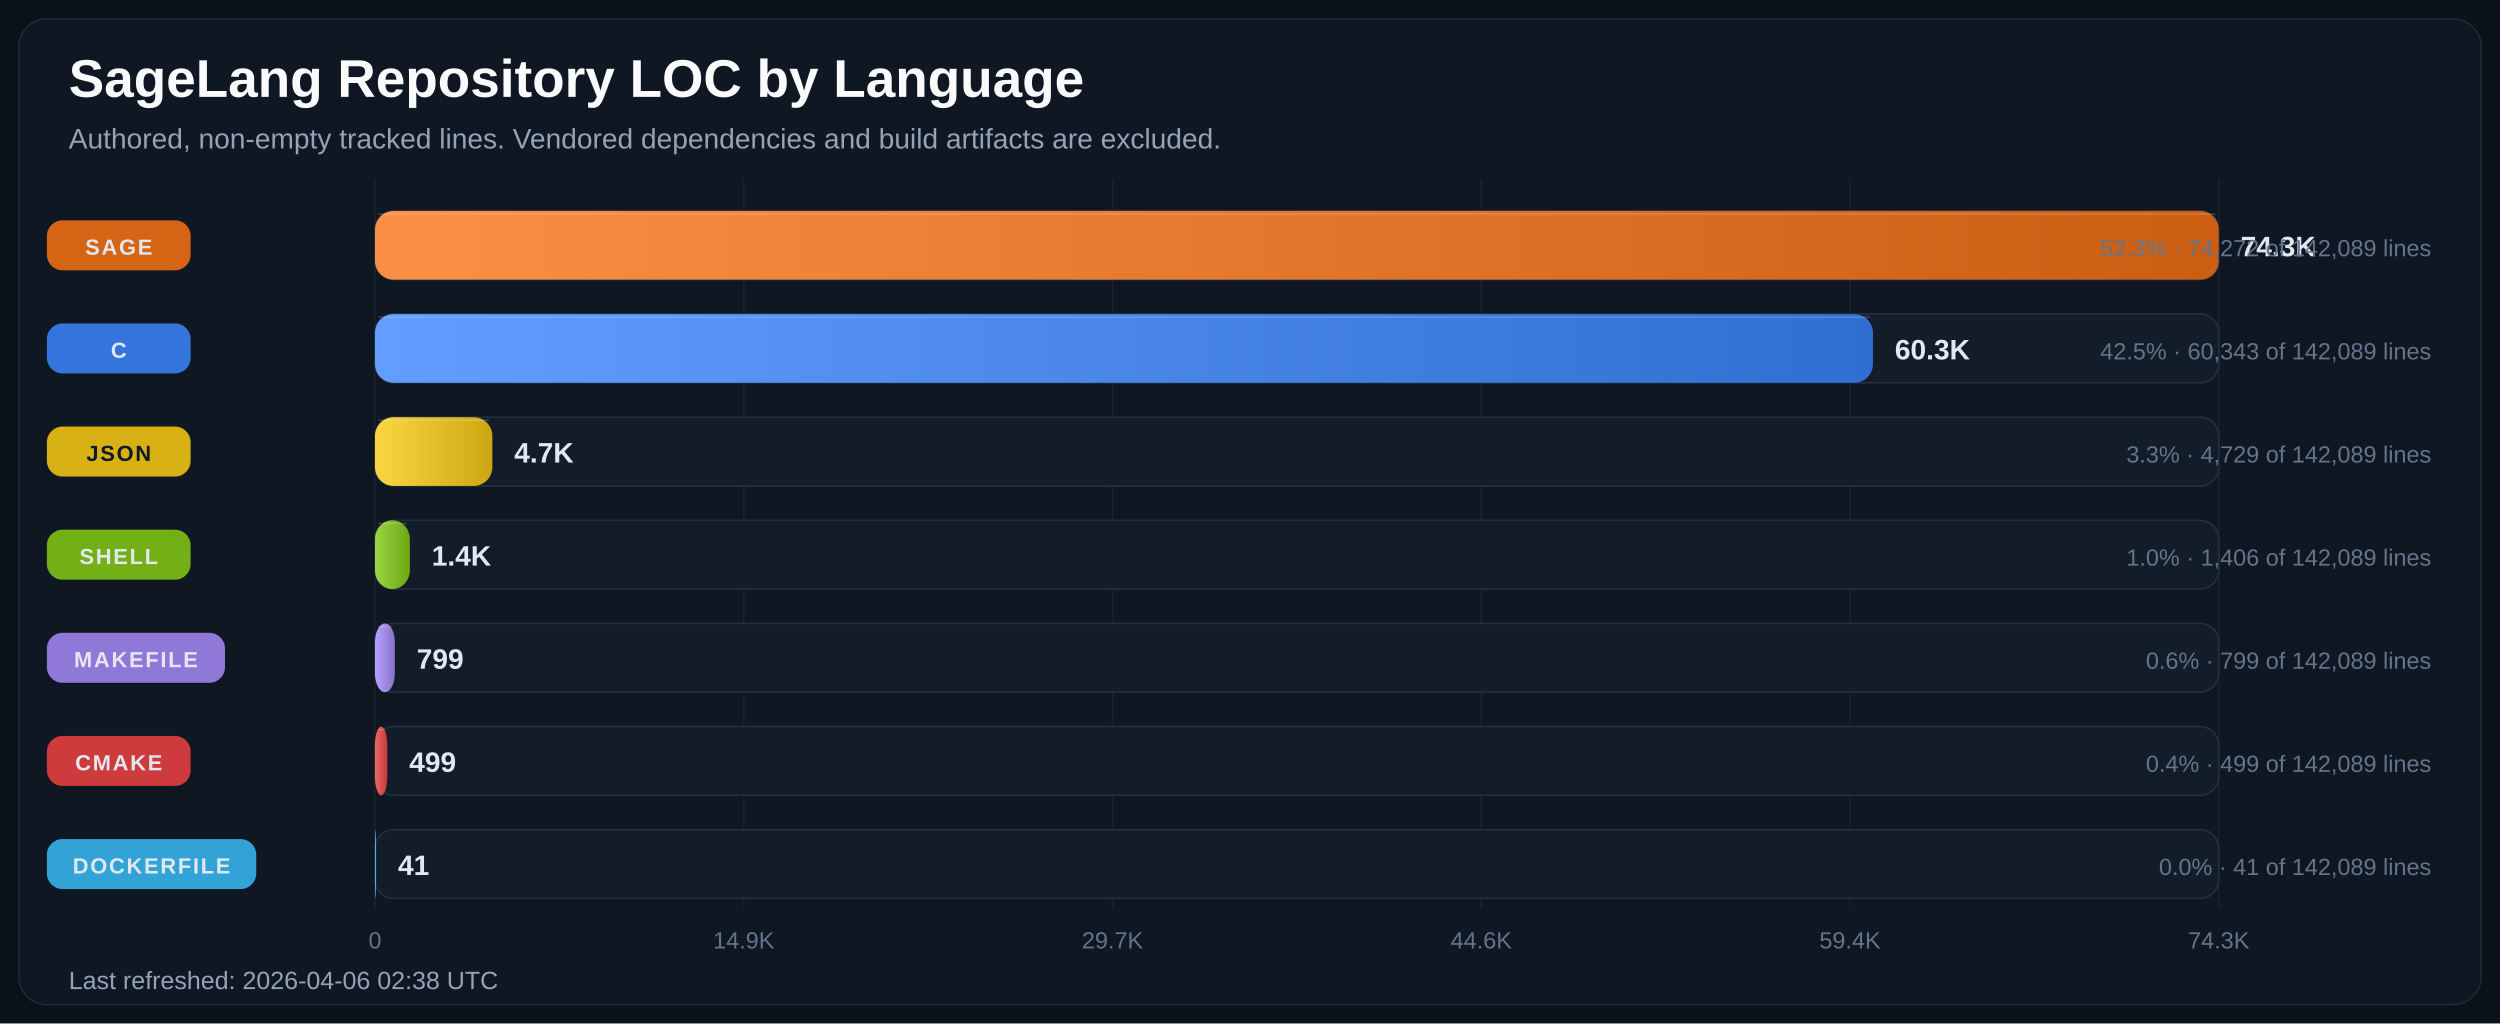
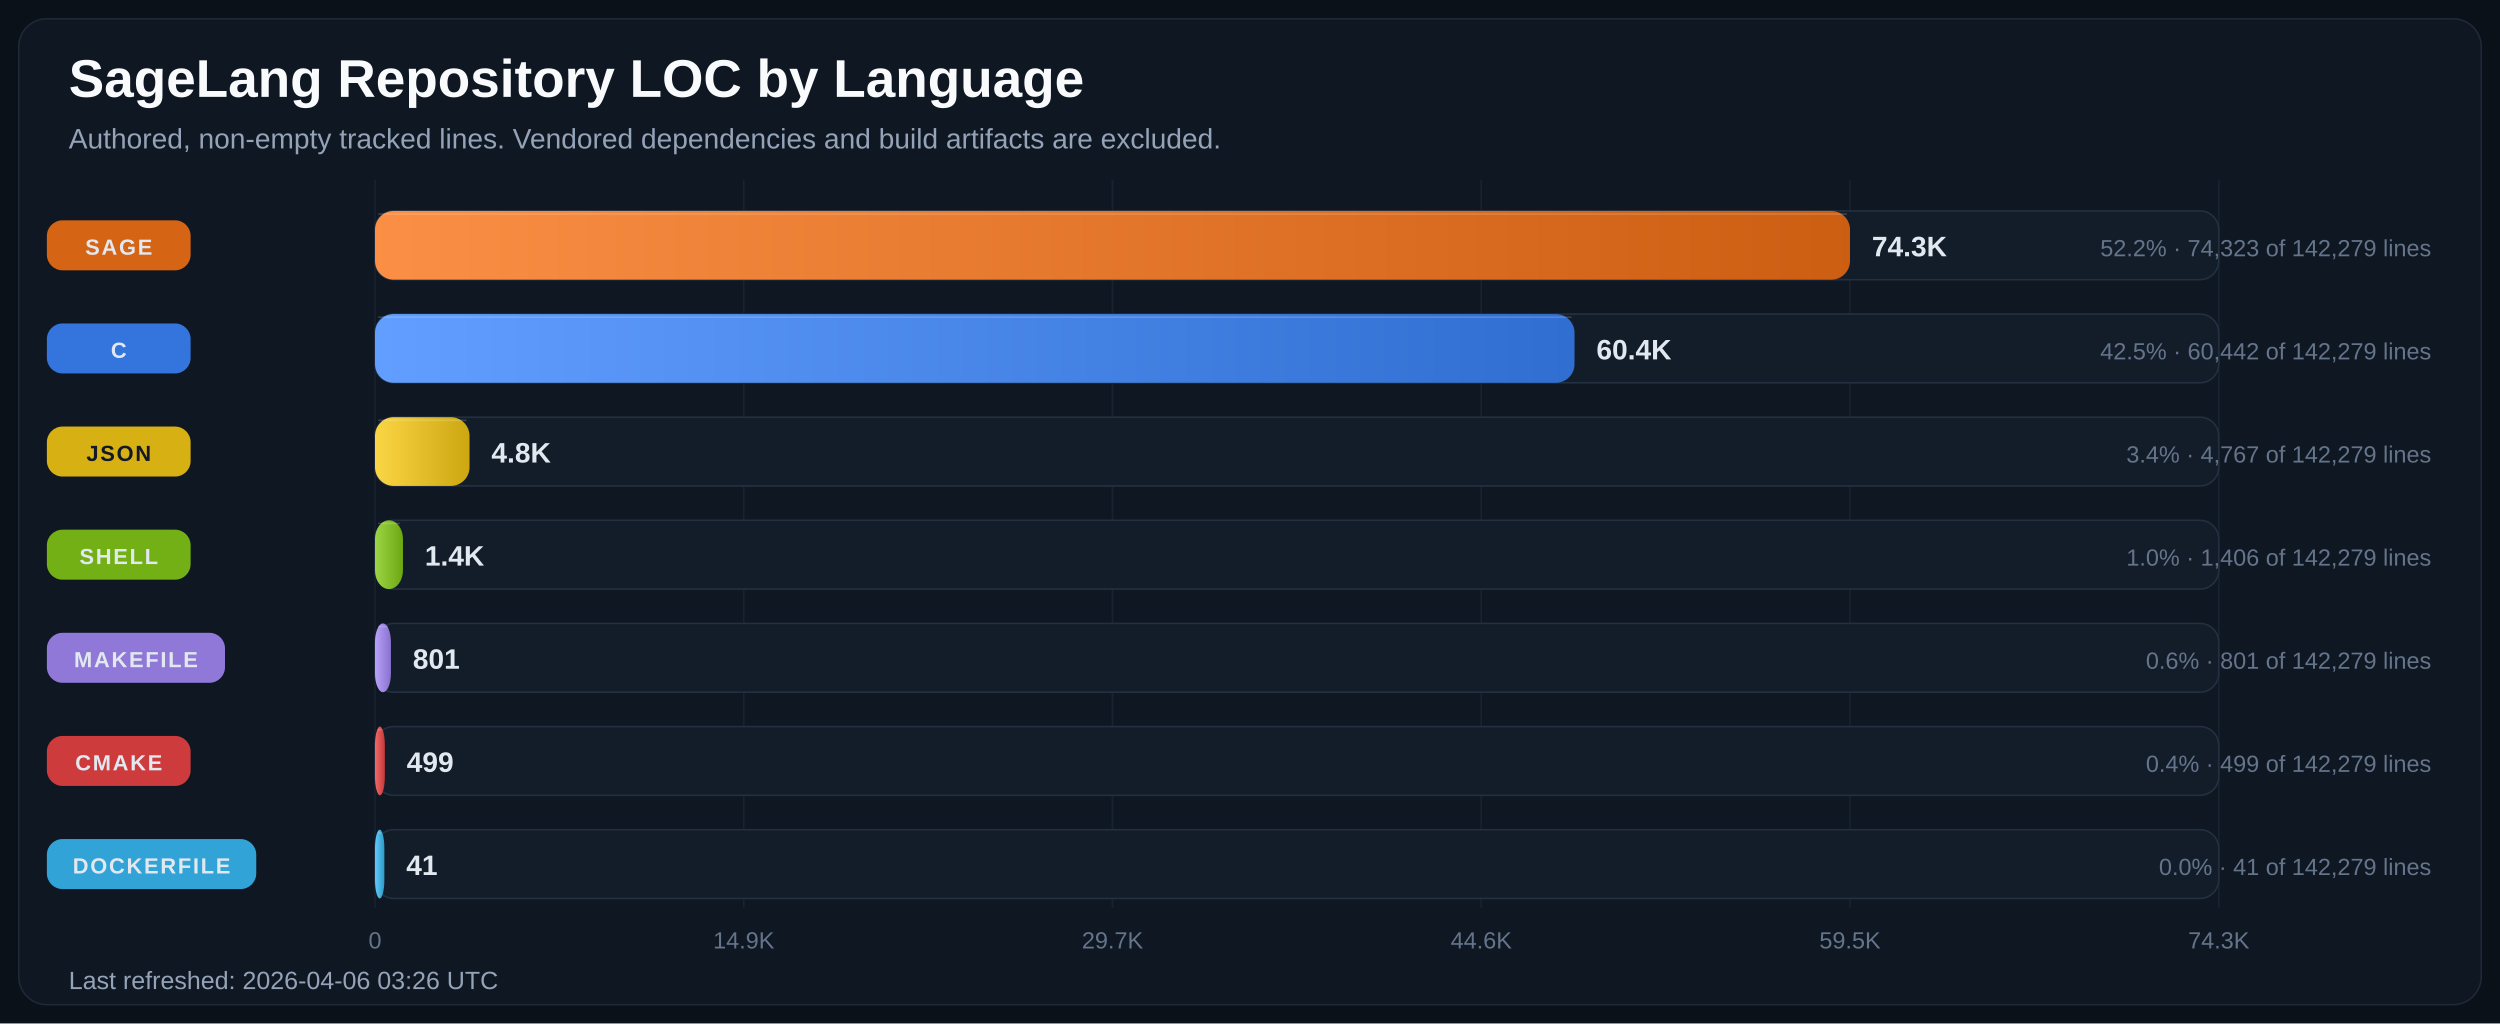
<svg xmlns="http://www.w3.org/2000/svg" width="1600" height="655" viewBox="0 0 1600 655" role="img" aria-labelledby="title desc">
  <defs>
    <linearGradient id="bar-gradient-0" x1="0%" y1="0%" x2="100%" y2="0%">
      <stop offset="0%" stop-color="#FA8F45" />
      <stop offset="100%" stop-color="#CC5E12" />
    </linearGradient>
    <linearGradient id="bar-gradient-1" x1="0%" y1="0%" x2="100%" y2="0%">
      <stop offset="0%" stop-color="#619EFF" />
      <stop offset="100%" stop-color="#306ED1" />
    </linearGradient>
    <linearGradient id="bar-gradient-2" x1="0%" y1="0%" x2="100%" y2="0%">
      <stop offset="0%" stop-color="#FBD644" />
      <stop offset="100%" stop-color="#CDA711" />
    </linearGradient>
    <linearGradient id="bar-gradient-3" x1="0%" y1="0%" x2="100%" y2="0%">
      <stop offset="0%" stop-color="#9DD645" />
      <stop offset="100%" stop-color="#6CA712" />
    </linearGradient>
    <linearGradient id="bar-gradient-4" x1="0%" y1="0%" x2="100%" y2="0%">
      <stop offset="0%" stop-color="#B9A2FB" />
      <stop offset="100%" stop-color="#8972CD" />
    </linearGradient>
    <linearGradient id="bar-gradient-5" x1="0%" y1="0%" x2="100%" y2="0%">
      <stop offset="0%" stop-color="#F26969" />
      <stop offset="100%" stop-color="#C43838" />
    </linearGradient>
    <linearGradient id="bar-gradient-6" x1="0%" y1="0%" x2="100%" y2="0%">
      <stop offset="0%" stop-color="#60CAF9" />
      <stop offset="100%" stop-color="#2E9BCB" />
    </linearGradient>
  </defs>
  <rect width="100%" height="100%" fill="#0B1118" />
  <rect x="12" y="12" width="1576" height="631" rx="18" fill="#0F1722" stroke="#1F2937" />
  <text x="44" y="62" fill="#F8FAFC" font-size="34" font-family="Segoe UI, Arial, sans-serif" font-weight="700">SageLang Repository LOC by Language</text>
  <text x="44" y="95" fill="#94A3B8" font-size="18" font-family="Segoe UI, Arial, sans-serif">Authored, non-empty tracked lines. Vendored dependencies and build artifacts are excluded.</text>
  <line x1="240.0" y1="115" x2="240.0" y2="581" stroke="#182231" stroke-width="1" />
  <text x="240.0" y="607" text-anchor="middle" fill="#64748B" font-size="15" font-family="Segoe UI, Arial, sans-serif">0</text>
  <line x1="476.0" y1="115" x2="476.0" y2="581" stroke="#182231" stroke-width="1" />
  <text x="476.0" y="607" text-anchor="middle" fill="#64748B" font-size="15" font-family="Segoe UI, Arial, sans-serif">14.9K</text>
  <line x1="712.0" y1="115" x2="712.0" y2="581" stroke="#182231" stroke-width="1" />
  <text x="712.0" y="607" text-anchor="middle" fill="#64748B" font-size="15" font-family="Segoe UI, Arial, sans-serif">29.7K</text>
  <line x1="948.0" y1="115" x2="948.0" y2="581" stroke="#182231" stroke-width="1" />
  <text x="948.0" y="607" text-anchor="middle" fill="#64748B" font-size="15" font-family="Segoe UI, Arial, sans-serif">44.6K</text>
  <line x1="1184.0" y1="115" x2="1184.0" y2="581" stroke="#182231" stroke-width="1" />
-   <text x="1184.0" y="607" text-anchor="middle" fill="#64748B" font-size="15" font-family="Segoe UI, Arial, sans-serif">59.4K</text>
+   <text x="1184.0" y="607" text-anchor="middle" fill="#64748B" font-size="15" font-family="Segoe UI, Arial, sans-serif">59.5K</text>
  <line x1="1420.0" y1="115" x2="1420.0" y2="581" stroke="#182231" stroke-width="1" />
  <text x="1420.0" y="607" text-anchor="middle" fill="#64748B" font-size="15" font-family="Segoe UI, Arial, sans-serif">74.3K</text>
  <rect x="30" y="141.0" width="92" height="32" rx="10" fill="#E06814" opacity="0.95" />
  <text x="76.0" y="163.0" text-anchor="middle" fill="#E2E8F0" font-size="14" font-family="Segoe UI, Arial, sans-serif" font-weight="700" letter-spacing="1.1">SAGE</text>
  <rect x="240" y="135" width="1180" height="44" rx="12" fill="#131D2A" stroke="#233041" />
-   <rect x="240" y="135" width="1180.0" height="44" rx="12" fill="url(#bar-gradient-0)" />
-   <line x1="242.0" y1="137.0" x2="1418.0" y2="137.0" stroke="#F8FAFC" stroke-opacity="0.18" />
-   <text x="1434.0" y="164.0" fill="#E2E8F0" font-size="18" font-family="Segoe UI, Arial, sans-serif" font-weight="700">74.3K</text>
-   <text x="1556" y="164.0" text-anchor="end" fill="#64748B" font-size="15" font-family="Segoe UI, Arial, sans-serif">52.3% · 74,272 of 142,089 lines</text>
+   <rect x="240" y="135" width="944.0" height="44" rx="12" fill="url(#bar-gradient-0)" />
+   <line x1="242.0" y1="137.0" x2="1182.0" y2="137.0" stroke="#F8FAFC" stroke-opacity="0.18" />
+   <text x="1198.0" y="164.0" text-anchor="start" fill="#E2E8F0" font-size="18" font-family="Segoe UI, Arial, sans-serif" font-weight="700">74.3K</text>
+   <text x="1556" y="164.0" text-anchor="end" fill="#64748B" font-size="15" font-family="Segoe UI, Arial, sans-serif">52.2% · 74,323 of 142,279 lines</text>
  <rect x="30" y="207.0" width="92" height="32" rx="10" fill="#3479E6" opacity="0.95" />
  <text x="76.0" y="229.0" text-anchor="middle" fill="#E2E8F0" font-size="14" font-family="Segoe UI, Arial, sans-serif" font-weight="700" letter-spacing="1.1">C</text>
  <rect x="240" y="201" width="1180" height="44" rx="12" fill="#131D2A" stroke="#233041" />
-   <rect x="240" y="201" width="958.7" height="44" rx="12" fill="url(#bar-gradient-1)" />
-   <line x1="242.0" y1="203.0" x2="1196.7" y2="203.0" stroke="#F8FAFC" stroke-opacity="0.18" />
-   <text x="1212.7" y="230.0" fill="#E2E8F0" font-size="18" font-family="Segoe UI, Arial, sans-serif" font-weight="700">60.3K</text>
-   <text x="1556" y="230.0" text-anchor="end" fill="#64748B" font-size="15" font-family="Segoe UI, Arial, sans-serif">42.5% · 60,343 of 142,089 lines</text>
+   <rect x="240" y="201" width="767.7" height="44" rx="12" fill="url(#bar-gradient-1)" />
+   <line x1="242.0" y1="203.0" x2="1005.7" y2="203.0" stroke="#F8FAFC" stroke-opacity="0.18" />
+   <text x="1021.7" y="230.0" text-anchor="start" fill="#E2E8F0" font-size="18" font-family="Segoe UI, Arial, sans-serif" font-weight="700">60.4K</text>
+   <text x="1556" y="230.0" text-anchor="end" fill="#64748B" font-size="15" font-family="Segoe UI, Arial, sans-serif">42.5% · 60,442 of 142,279 lines</text>
  <rect x="30" y="273.0" width="92" height="32" rx="10" fill="#E1B813" opacity="0.95" />
  <text x="76.0" y="295.0" text-anchor="middle" fill="#111827" font-size="14" font-family="Segoe UI, Arial, sans-serif" font-weight="700" letter-spacing="1.1">JSON</text>
  <rect x="240" y="267" width="1180" height="44" rx="12" fill="#131D2A" stroke="#233041" />
-   <rect x="240" y="267" width="75.1" height="44" rx="12" fill="url(#bar-gradient-2)" />
-   <line x1="242.0" y1="269.0" x2="313.1" y2="269.0" stroke="#F8FAFC" stroke-opacity="0.18" />
-   <text x="329.1" y="296.0" fill="#E2E8F0" font-size="18" font-family="Segoe UI, Arial, sans-serif" font-weight="700">4.7K</text>
-   <text x="1556" y="296.0" text-anchor="end" fill="#64748B" font-size="15" font-family="Segoe UI, Arial, sans-serif">3.3% · 4,729 of 142,089 lines</text>
+   <rect x="240" y="267" width="60.5" height="44" rx="12" fill="url(#bar-gradient-2)" />
+   <line x1="242.0" y1="269.0" x2="298.5" y2="269.0" stroke="#F8FAFC" stroke-opacity="0.18" />
+   <text x="314.5" y="296.0" text-anchor="start" fill="#E2E8F0" font-size="18" font-family="Segoe UI, Arial, sans-serif" font-weight="700">4.8K</text>
+   <text x="1556" y="296.0" text-anchor="end" fill="#64748B" font-size="15" font-family="Segoe UI, Arial, sans-serif">3.4% · 4,767 of 142,279 lines</text>
  <rect x="30" y="339.0" width="92" height="32" rx="10" fill="#77B814" opacity="0.95" />
  <text x="76.0" y="361.0" text-anchor="middle" fill="#E2E8F0" font-size="14" font-family="Segoe UI, Arial, sans-serif" font-weight="700" letter-spacing="1.1">SHELL</text>
  <rect x="240" y="333" width="1180" height="44" rx="12" fill="#131D2A" stroke="#233041" />
-   <rect x="240" y="333" width="22.3" height="44" rx="12" fill="url(#bar-gradient-3)" />
-   <line x1="242.0" y1="335.0" x2="260.3" y2="335.0" stroke="#F8FAFC" stroke-opacity="0.18" />
-   <text x="276.3" y="362.0" fill="#E2E8F0" font-size="18" font-family="Segoe UI, Arial, sans-serif" font-weight="700">1.4K</text>
-   <text x="1556" y="362.0" text-anchor="end" fill="#64748B" font-size="15" font-family="Segoe UI, Arial, sans-serif">1.0% · 1,406 of 142,089 lines</text>
+   <rect x="240" y="333" width="17.9" height="44" rx="12" fill="url(#bar-gradient-3)" />
+   <line x1="242.0" y1="335.0" x2="255.9" y2="335.0" stroke="#F8FAFC" stroke-opacity="0.18" />
+   <text x="271.9" y="362.0" text-anchor="start" fill="#E2E8F0" font-size="18" font-family="Segoe UI, Arial, sans-serif" font-weight="700">1.4K</text>
+   <text x="1556" y="362.0" text-anchor="end" fill="#64748B" font-size="15" font-family="Segoe UI, Arial, sans-serif">1.0% · 1,406 of 142,279 lines</text>
  <rect x="30" y="405.0" width="114" height="32" rx="10" fill="#967DE1" opacity="0.95" />
  <text x="87.0" y="427.0" text-anchor="middle" fill="#E2E8F0" font-size="14" font-family="Segoe UI, Arial, sans-serif" font-weight="700" letter-spacing="1.1">MAKEFILE</text>
  <rect x="240" y="399" width="1180" height="44" rx="12" fill="#131D2A" stroke="#233041" />
-   <rect x="240" y="399" width="12.7" height="44" rx="12" fill="url(#bar-gradient-4)" />
-   <line x1="242.0" y1="401.0" x2="250.7" y2="401.0" stroke="#F8FAFC" stroke-opacity="0.18" />
-   <text x="266.7" y="428.0" fill="#E2E8F0" font-size="18" font-family="Segoe UI, Arial, sans-serif" font-weight="700">799</text>
-   <text x="1556" y="428.0" text-anchor="end" fill="#64748B" font-size="15" font-family="Segoe UI, Arial, sans-serif">0.6% · 799 of 142,089 lines</text>
+   <rect x="240" y="399" width="10.2" height="44" rx="12" fill="url(#bar-gradient-4)" />
+   <line x1="242.0" y1="401.0" x2="248.2" y2="401.0" stroke="#F8FAFC" stroke-opacity="0.18" />
+   <text x="264.2" y="428.0" text-anchor="start" fill="#E2E8F0" font-size="18" font-family="Segoe UI, Arial, sans-serif" font-weight="700">801</text>
+   <text x="1556" y="428.0" text-anchor="end" fill="#64748B" font-size="15" font-family="Segoe UI, Arial, sans-serif">0.6% · 801 of 142,279 lines</text>
  <rect x="30" y="471.0" width="92" height="32" rx="10" fill="#D73D3D" opacity="0.95" />
  <text x="76.0" y="493.0" text-anchor="middle" fill="#E2E8F0" font-size="14" font-family="Segoe UI, Arial, sans-serif" font-weight="700" letter-spacing="1.1">CMAKE</text>
  <rect x="240" y="465" width="1180" height="44" rx="12" fill="#131D2A" stroke="#233041" />
-   <rect x="240" y="465" width="7.9" height="44" rx="12" fill="url(#bar-gradient-5)" />
-   <line x1="242.0" y1="467.0" x2="245.9" y2="467.0" stroke="#F8FAFC" stroke-opacity="0.18" />
-   <text x="261.9" y="494.0" fill="#E2E8F0" font-size="18" font-family="Segoe UI, Arial, sans-serif" font-weight="700">499</text>
-   <text x="1556" y="494.0" text-anchor="end" fill="#64748B" font-size="15" font-family="Segoe UI, Arial, sans-serif">0.4% · 499 of 142,089 lines</text>
+   <rect x="240" y="465" width="6.3" height="44" rx="12" fill="url(#bar-gradient-5)" />
+   <line x1="242.0" y1="467.0" x2="244.3" y2="467.0" stroke="#F8FAFC" stroke-opacity="0.18" />
+   <text x="260.3" y="494.0" text-anchor="start" fill="#E2E8F0" font-size="18" font-family="Segoe UI, Arial, sans-serif" font-weight="700">499</text>
+   <text x="1556" y="494.0" text-anchor="end" fill="#64748B" font-size="15" font-family="Segoe UI, Arial, sans-serif">0.4% · 499 of 142,279 lines</text>
  <rect x="30" y="537.0" width="134" height="32" rx="10" fill="#32AADF" opacity="0.95" />
  <text x="97.0" y="559.0" text-anchor="middle" fill="#E2E8F0" font-size="14" font-family="Segoe UI, Arial, sans-serif" font-weight="700" letter-spacing="1.1">DOCKERFILE</text>
  <rect x="240" y="531" width="1180" height="44" rx="12" fill="#131D2A" stroke="#233041" />
-   <rect x="240" y="531" width="0.7" height="44" rx="12" fill="url(#bar-gradient-6)" />
-   <line x1="242.0" y1="533.0" x2="242.0" y2="533.0" stroke="#F8FAFC" stroke-opacity="0.18" />
-   <text x="254.7" y="560.0" fill="#E2E8F0" font-size="18" font-family="Segoe UI, Arial, sans-serif" font-weight="700">41</text>
-   <text x="1556" y="560.0" text-anchor="end" fill="#64748B" font-size="15" font-family="Segoe UI, Arial, sans-serif">0.0% · 41 of 142,089 lines</text>
-   <text x="44" y="633" fill="#94A3B8" font-size="16" font-family="Segoe UI, Arial, sans-serif">Last refreshed: 2026-04-06 02:38 UTC</text>
+   <rect x="240" y="531" width="6.0" height="44" rx="12" fill="url(#bar-gradient-6)" />
+   <line x1="242.0" y1="533.0" x2="244.0" y2="533.0" stroke="#F8FAFC" stroke-opacity="0.18" />
+   <text x="260.0" y="560.0" text-anchor="start" fill="#E2E8F0" font-size="18" font-family="Segoe UI, Arial, sans-serif" font-weight="700">41</text>
+   <text x="1556" y="560.0" text-anchor="end" fill="#64748B" font-size="15" font-family="Segoe UI, Arial, sans-serif">0.0% · 41 of 142,279 lines</text>
+   <text x="44" y="633" fill="#94A3B8" font-size="16" font-family="Segoe UI, Arial, sans-serif">Last refreshed: 2026-04-06 03:26 UTC</text>
</svg>
